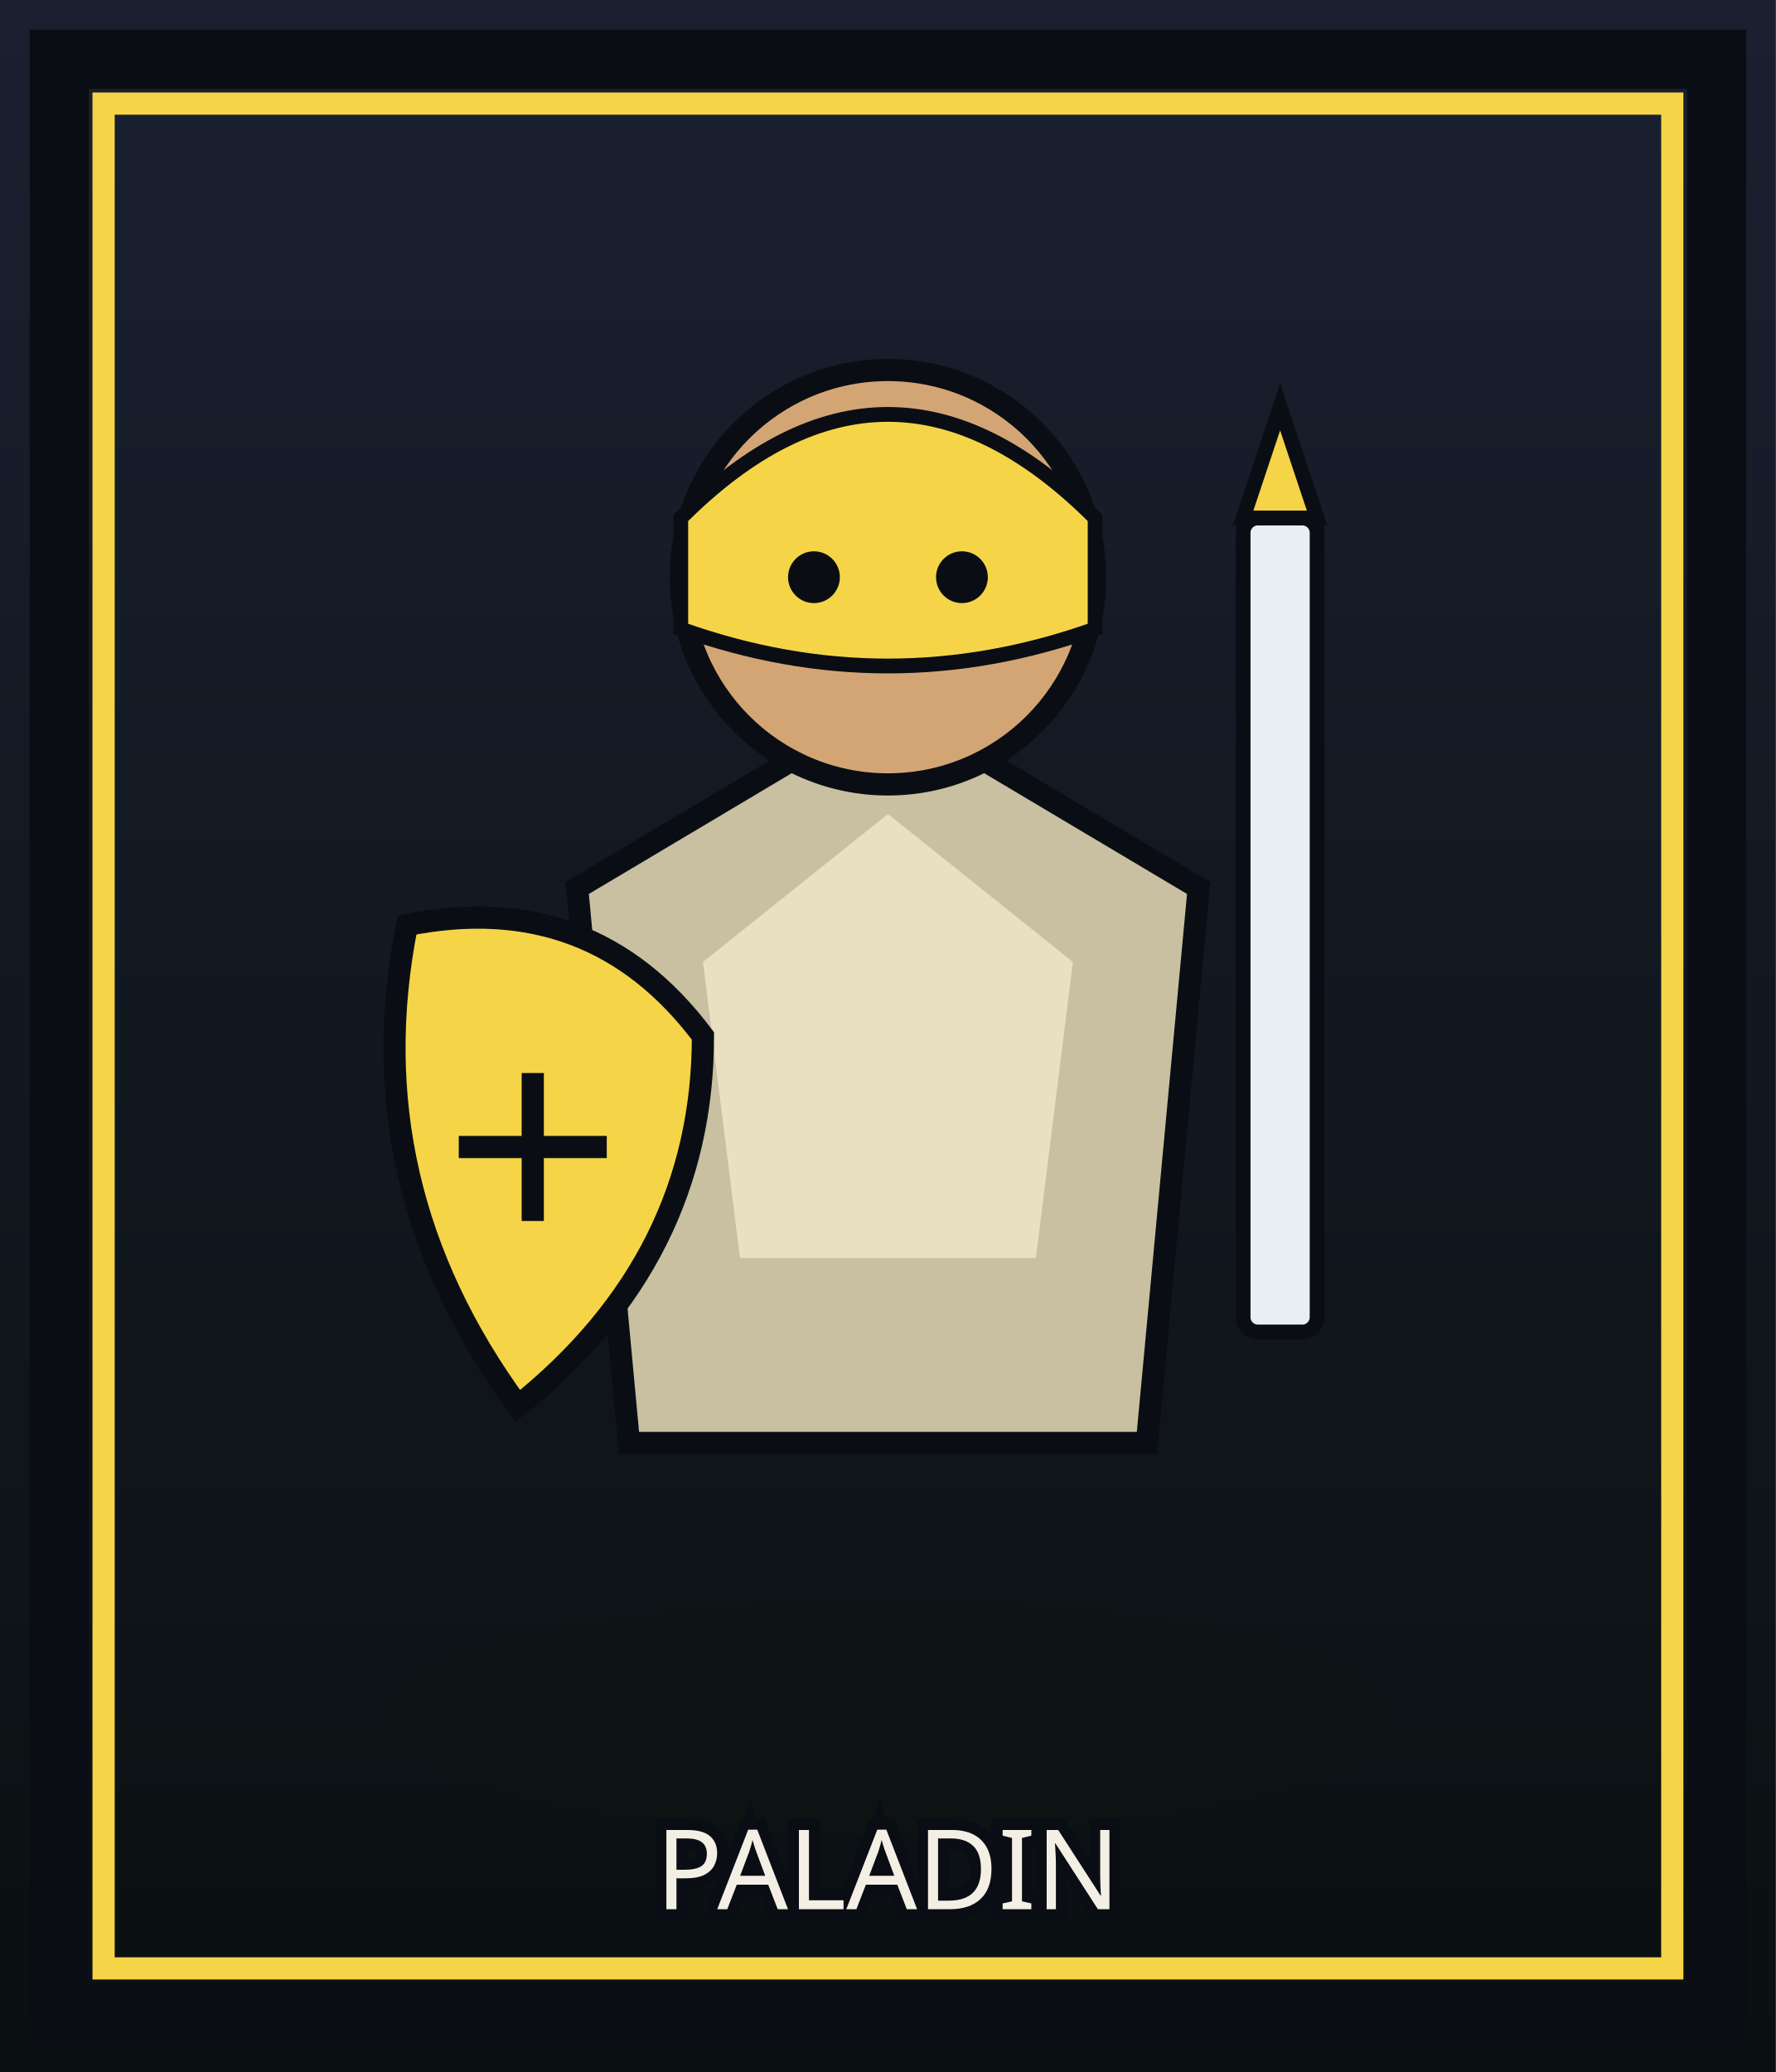
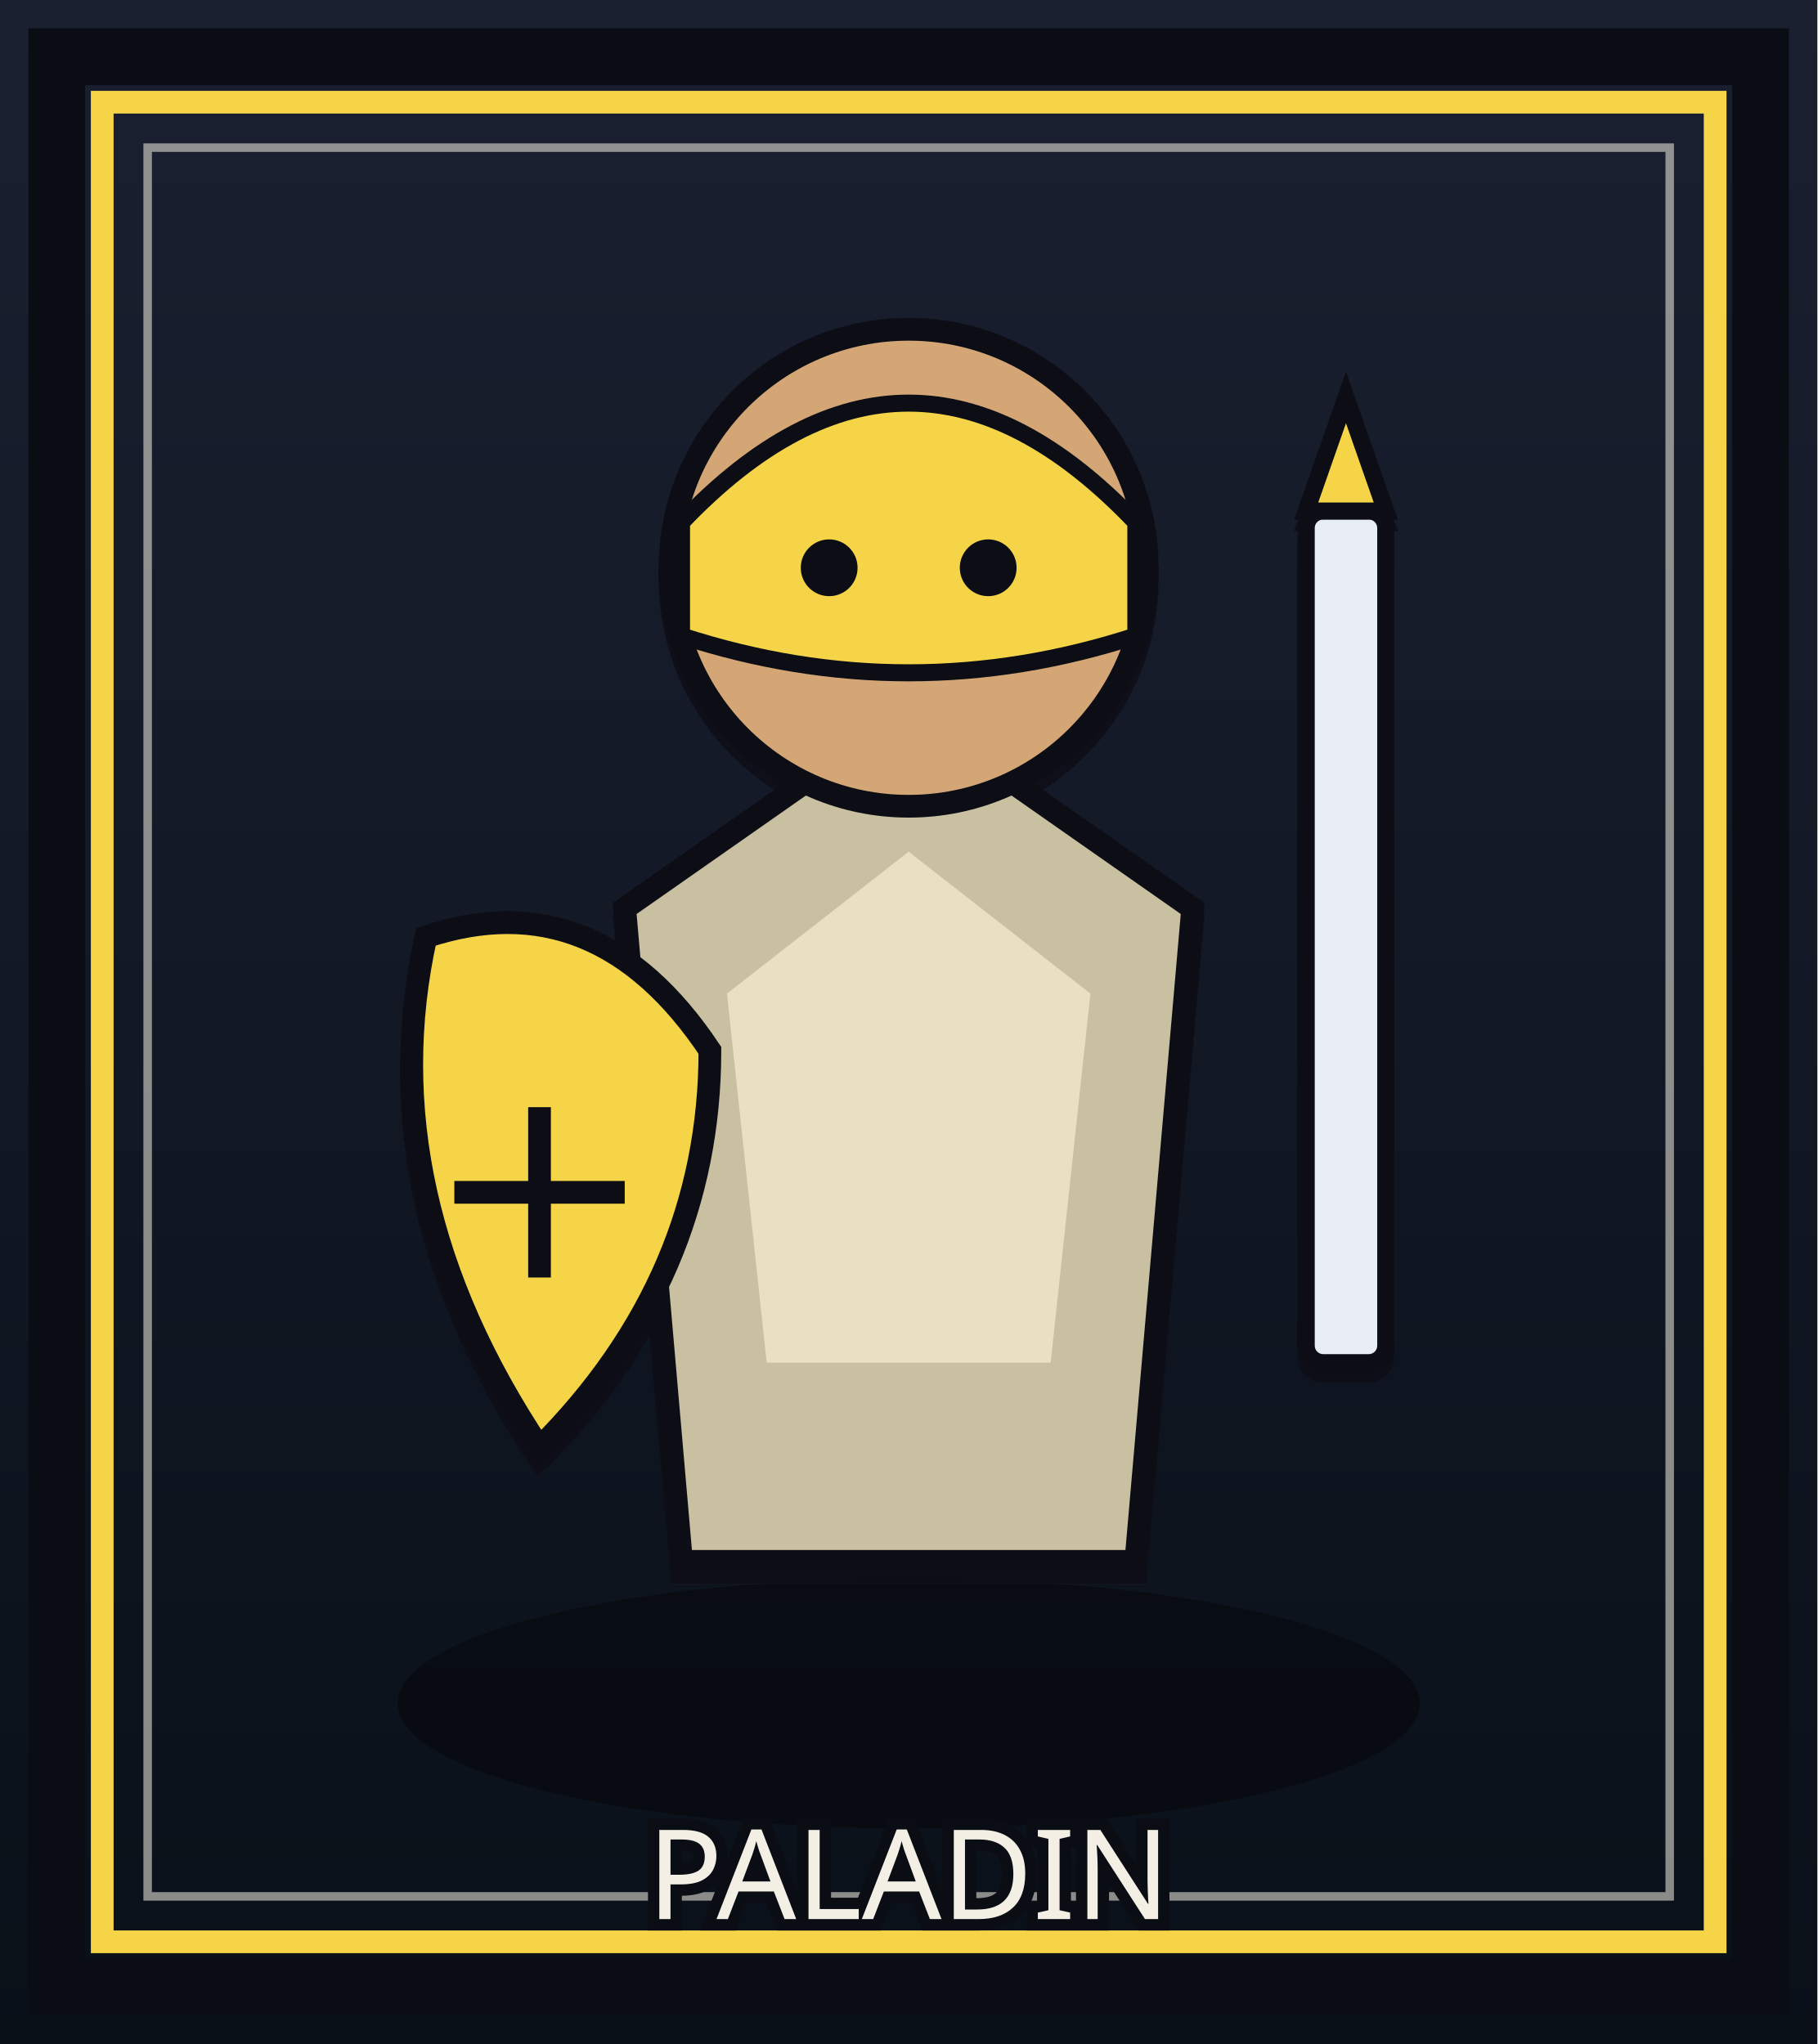
- <svg xmlns="http://www.w3.org/2000/svg" width="240" height="280" viewBox="0 0 240 280" fill="none">
+ <svg xmlns="http://www.w3.org/2000/svg" width="320" height="360" viewBox="0 0 320 360" fill="none">
  <defs>
    <linearGradient id="bg" x1="0" y1="0" x2="0" y2="1">
      <stop offset="0%" stop-color="#1a2030" />
-       <stop offset="100%" stop-color="#0a1010" />
+       <stop offset="100%" stop-color="#0a1018" />
    </linearGradient>
+     <filter id="ink" x="-20%" y="-20%" width="140%" height="140%">
+       <feDropShadow dx="0" dy="2" stdDeviation="0" flood-color="#0a0e14" flood-opacity="0.9" />
+     </filter>
  </defs>
-   <rect width="240" height="280" fill="url(#bg)" />
-   <ellipse cx="120" cy="232" rx="68" ry="16" fill="#0a1410" opacity="0.45" />
-   <path d="M78 120 L120 95 L162 120 L155 195 L85 195Z" fill="#c8c0a0" stroke="#0a0e14" stroke-width="3" />
-   <path d="M95 130 L120 110 L145 130 L140 170 L100 170Z" fill="#e8e0c0" />
-   <circle cx="120" cy="78" r="28" fill="#d4a574" stroke="#0a0e14" stroke-width="3" />
-   <path d="M92 70 Q120 42 148 70 L148 85 Q120 95 92 85Z" fill="#f5d547" stroke="#0a0e14" stroke-width="2" />
-   <circle cx="110" cy="78" r="3.5" fill="#0a0e14" />
-   <circle cx="130" cy="78" r="3.5" fill="#0a0e14" />
-   <rect x="168" y="70" width="10" height="110" rx="2" fill="#e8eef4" stroke="#0a0e14" stroke-width="2" />
-   <path d="M173 55 L178 70 L168 70Z" fill="#f5d547" stroke="#0a0e14" stroke-width="2" />
-   <path d="M55 125 Q48 160 70 190 Q95 170 95 140 Q80 120 55 125Z" fill="#f5d547" stroke="#0a0e14" stroke-width="3" />
-   <path d="M72 145 L72 165 M62 155 L82 155" stroke="#0a0e14" stroke-width="3" />
-   <rect x="8" y="8" width="224" height="264" fill="none" stroke="#0a0e14" stroke-width="8" />
-   <rect x="14" y="14" width="212" height="252" fill="none" stroke="#f5d547" stroke-width="3" />
-   <text x="120" y="258" text-anchor="middle" font-family="Impact, Arial Black, sans-serif" font-size="15" fill="#f4efe4" stroke="#0a0e14" stroke-width="3" paint-order="stroke">PALADIN</text>
+   <rect width="320" height="360" fill="url(#bg)" />
+   <ellipse cx="160" cy="300" rx="90" ry="22" fill="#000" opacity="0.35" />
+   <g filter="url(#ink)">
+     <path d="M110 160 L160 125 L210 160 L200 275 L120 275 Z" fill="#c8c0a0" stroke="#0a0e14" stroke-width="4" />
+     <path d="M128 175 L160 150 L192 175 L185 240 L135 240 Z" fill="#e8e0c0" />
+     <circle cx="160" cy="100" r="42" fill="#d4a574" stroke="#0a0e14" stroke-width="4" />
+     <path d="M120 92 Q160 50 200 92 L200 112 Q160 125 120 112Z" fill="#f5d547" stroke="#0a0e14" stroke-width="3" />
+     <circle cx="146" cy="100" r="5" fill="#0a0e14" />
+     <circle cx="174" cy="100" r="5" fill="#0a0e14" />
+     <rect x="230" y="90" width="14" height="150" rx="3" fill="#e8eef4" stroke="#0a0e14" stroke-width="3" />
+     <path d="M237 70 L244 90 L230 90Z" fill="#f5d547" stroke="#0a0e14" stroke-width="3" />
+     <path d="M75 165 Q65 210 95 255 Q125 225 125 185 Q105 155 75 165Z" fill="#f5d547" stroke="#0a0e14" stroke-width="4" />
+     <path d="M95 195 L95 225 M80 210 L110 210" stroke="#0a0e14" stroke-width="4" />
+   </g>
+   <rect x="10" y="10" width="300" height="340" fill="none" stroke="#0a0e14" stroke-width="10" />
+   <rect x="18" y="18" width="284" height="324" fill="none" stroke="#f5d547" stroke-width="4" />
+   <rect x="26" y="26" width="268" height="308" fill="none" stroke="#f4efe4" stroke-width="1.5" opacity="0.55" />
+   <text x="160" y="338" text-anchor="middle" font-family="Impact, Arial Black, sans-serif" font-size="22" fill="#f4efe4" stroke="#0a0e14" stroke-width="4" paint-order="stroke">PALADIN</text>
</svg>
